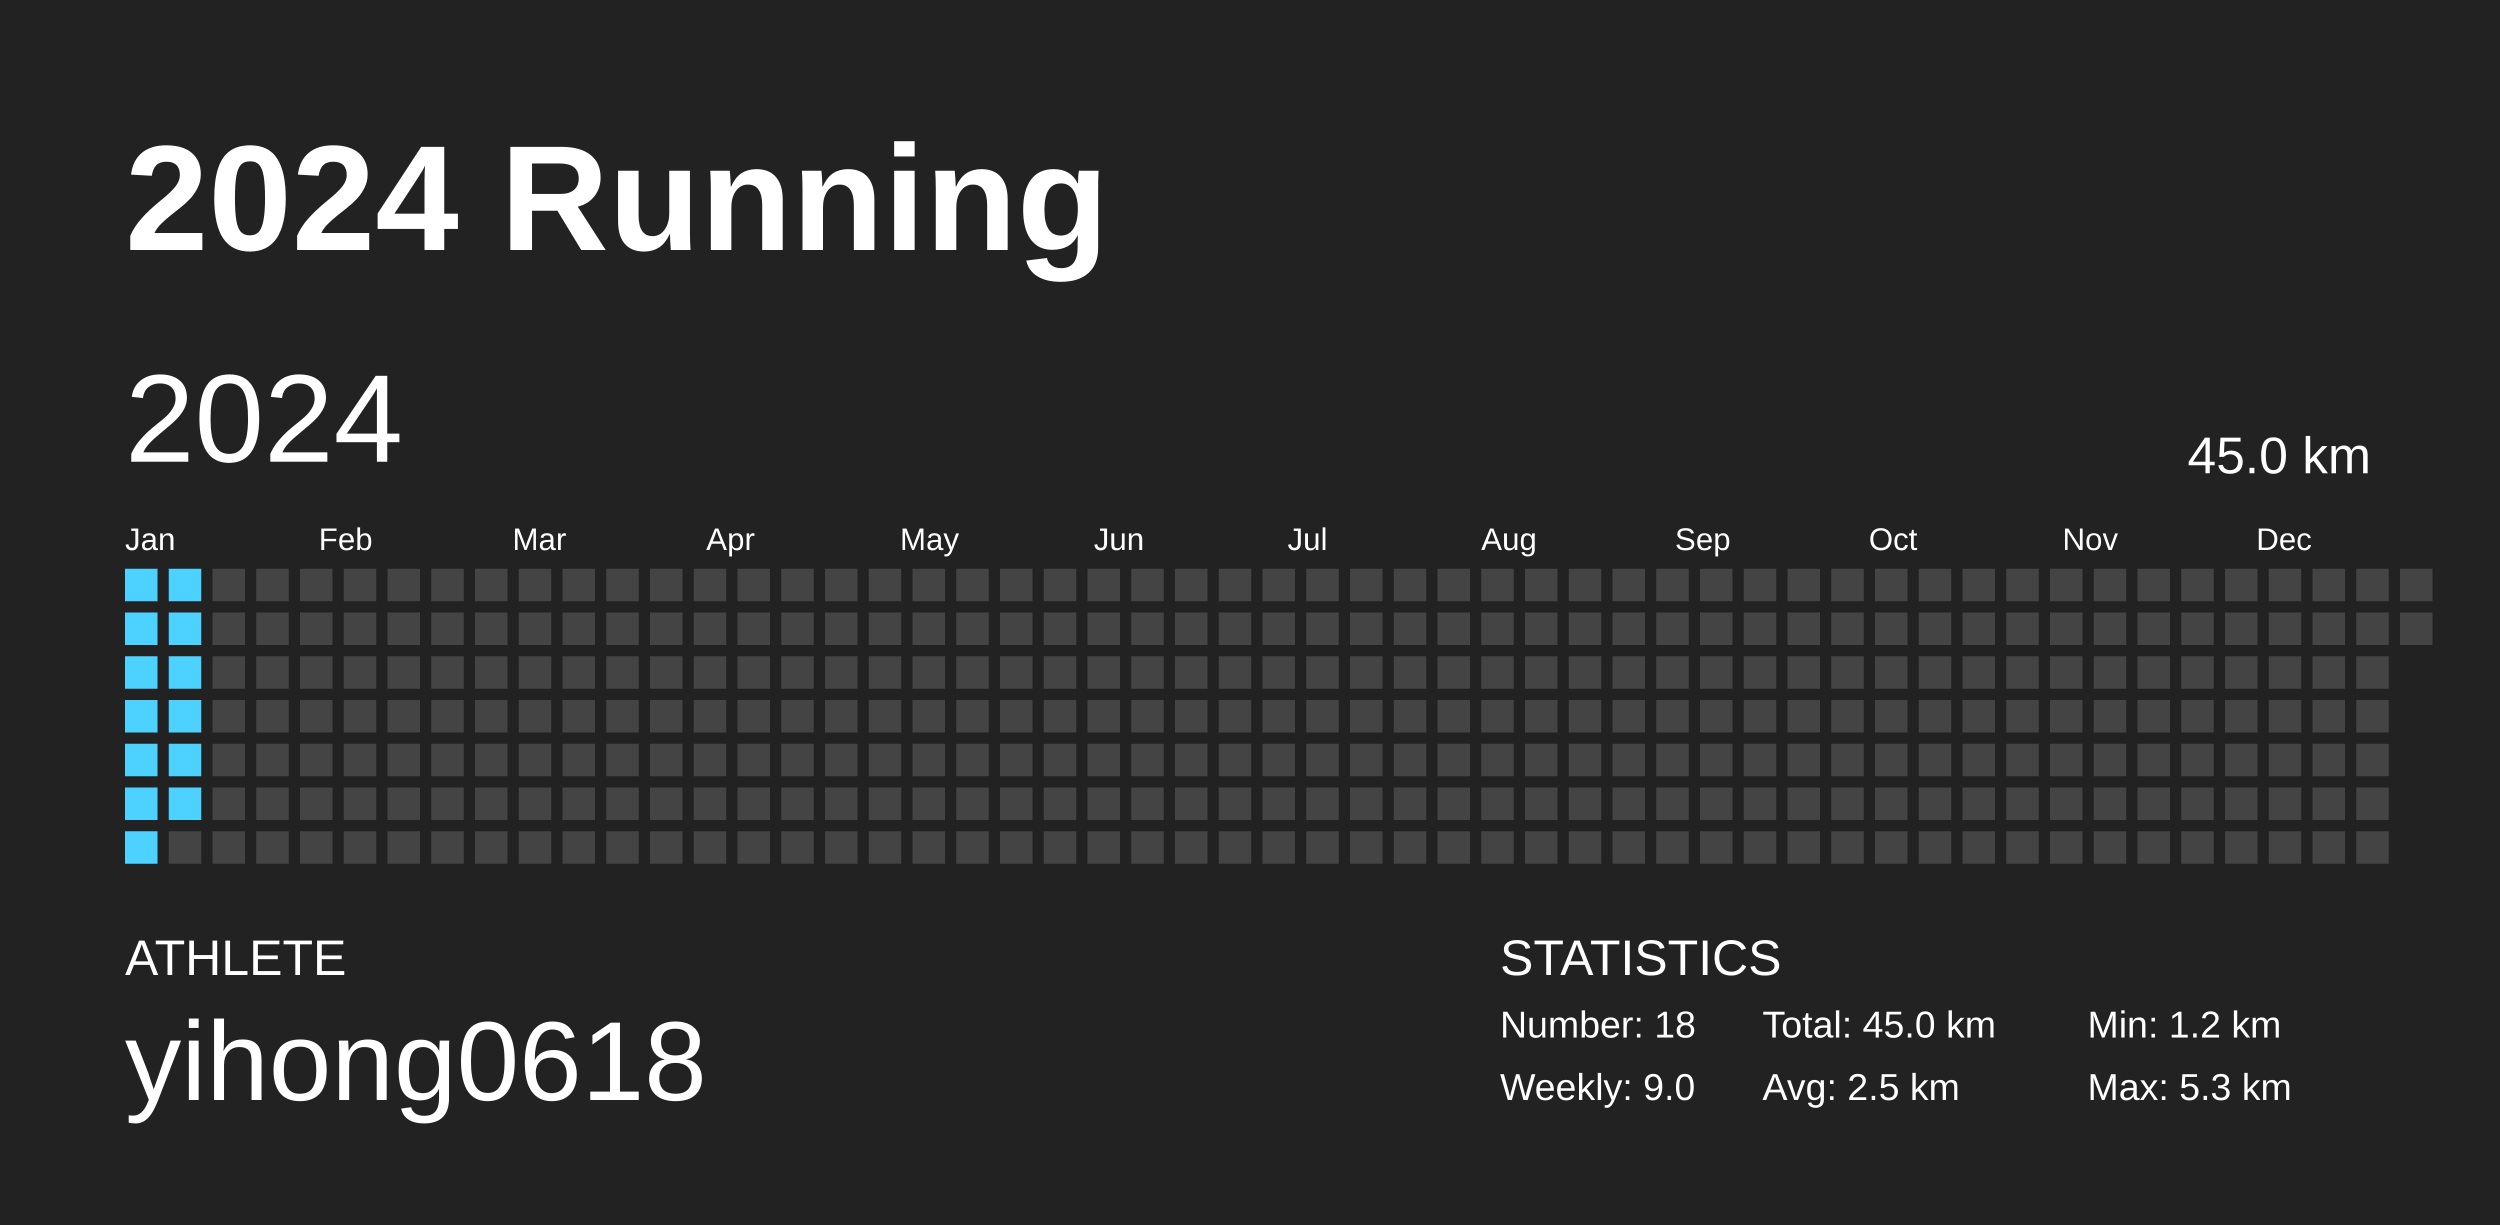
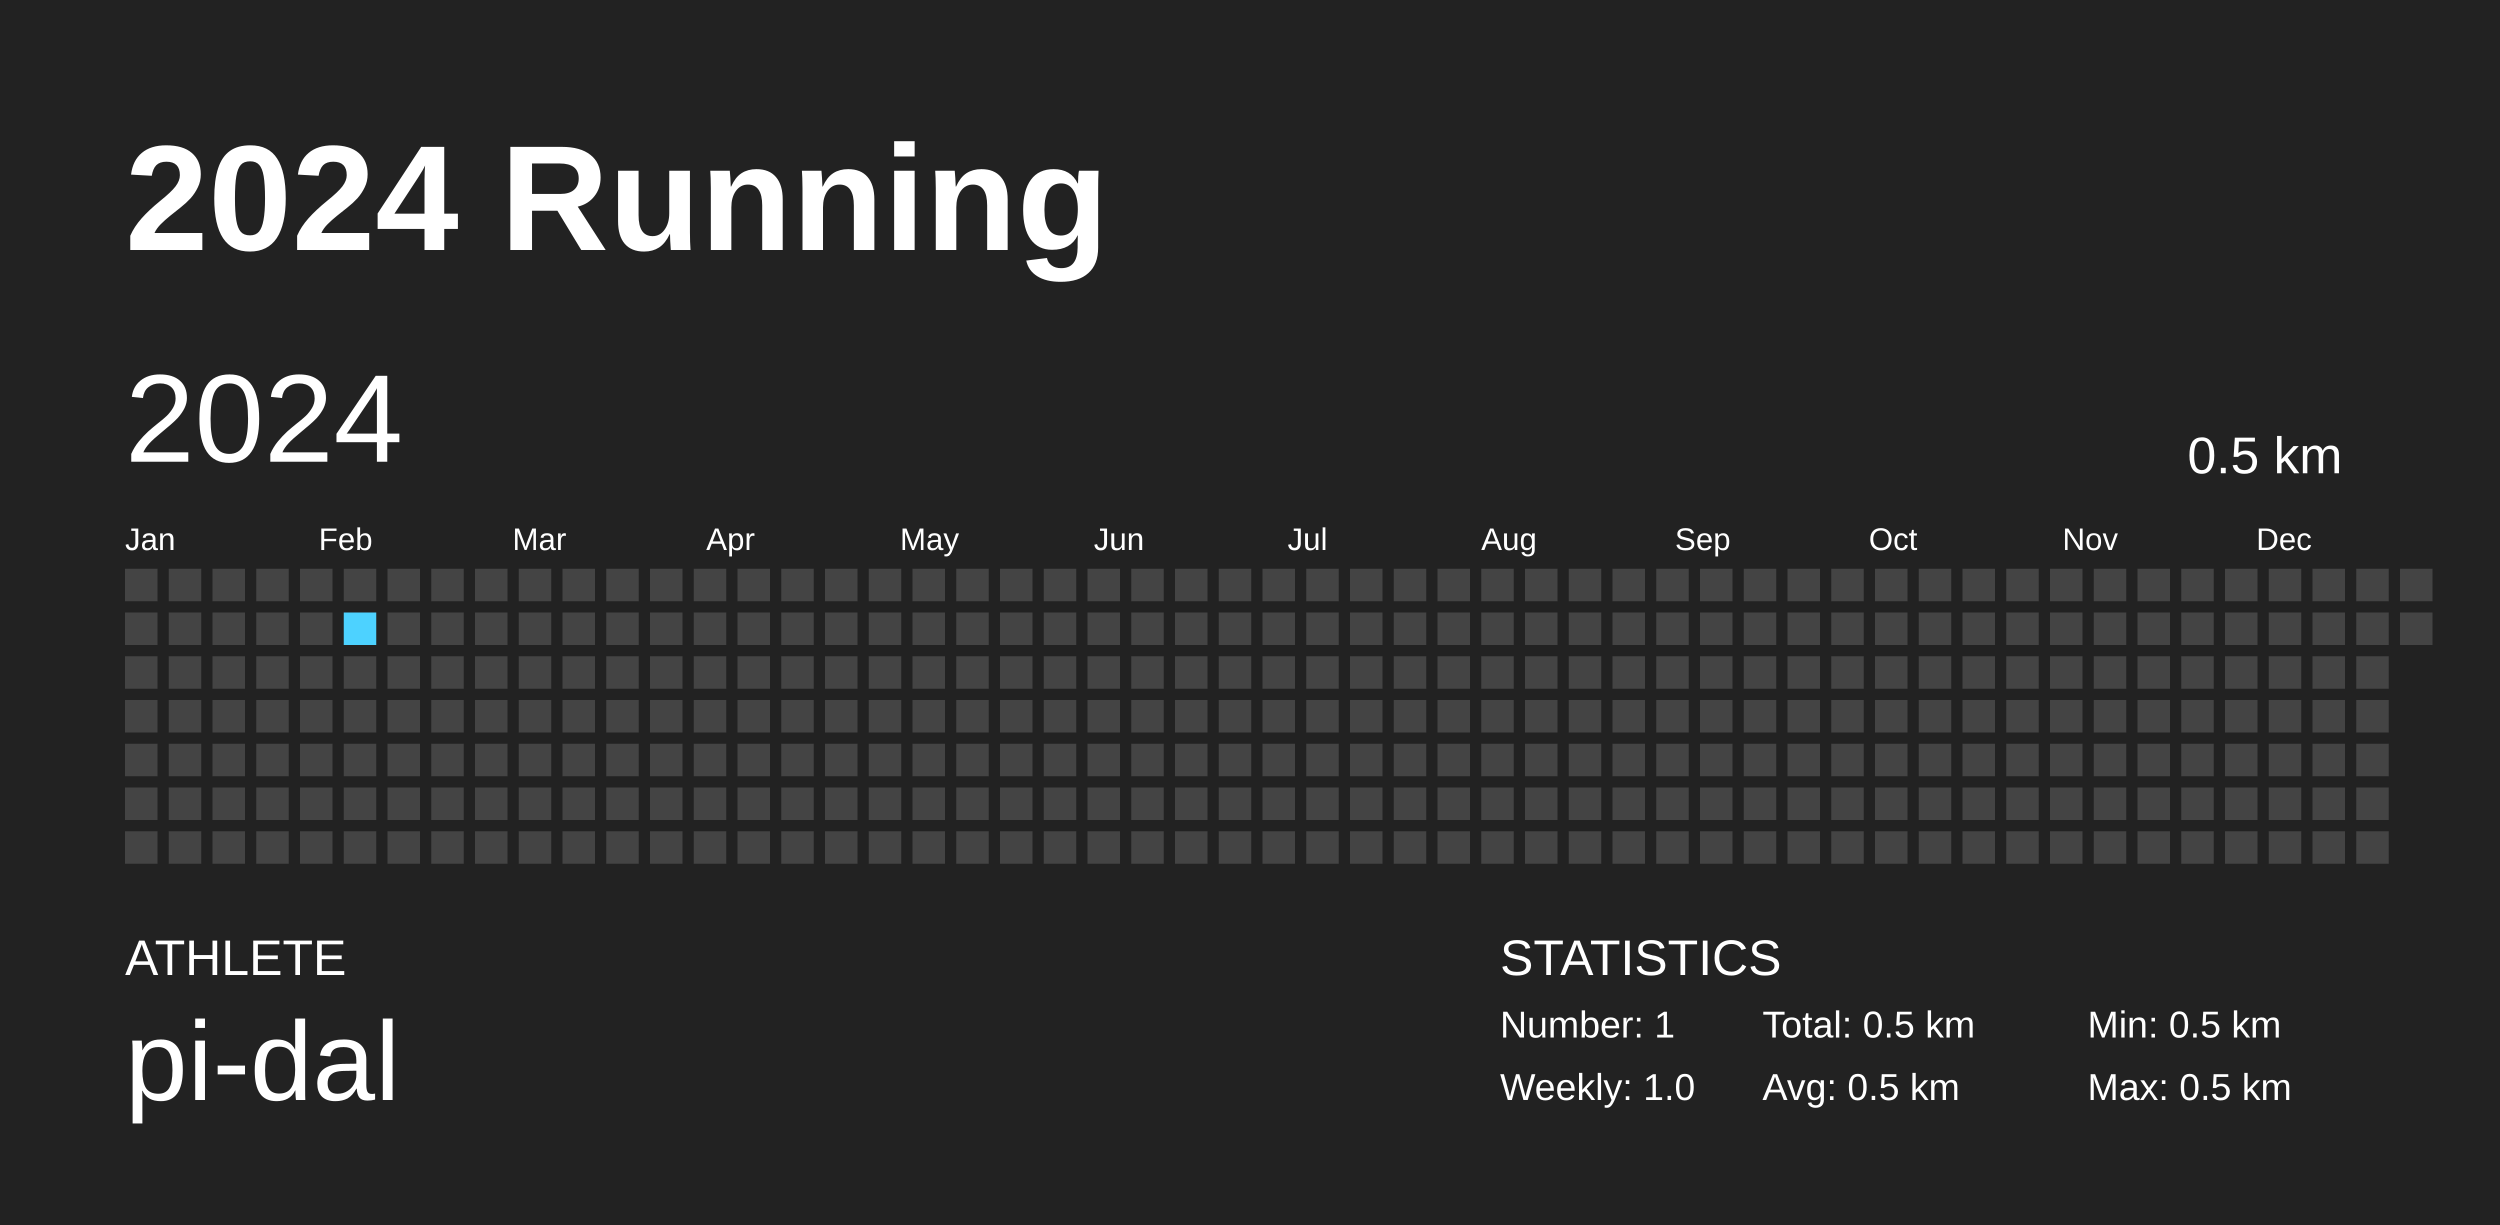
<svg xmlns="http://www.w3.org/2000/svg" baseProfile="full" height="98mm" version="1.1" viewBox="0,0,200,98" width="200mm">
  <defs />
  <rect fill="#222222" height="98" width="200" x="0" y="0" />
  <text fill="#FFFFFF" style="font-size:12px; font-family:Arial; font-weight:bold;" x="10" y="20">2024 Running</text>
  <text fill="#FFFFFF" style="font-size:4px; font-family:Arial" x="10" y="78">ATHLETE</text>
-   <text fill="#FFFFFF" style="font-size:9px; font-family:Arial" x="10" y="88">yihong0618</text>
+   <text fill="#FFFFFF" style="font-size:9px; font-family:Arial" x="10" y="88">pi-dal</text>
  <text fill="#FFFFFF" style="font-size:4px; font-family:Arial" x="120" y="78">STATISTICS</text>
-   <text fill="#FFFFFF" style="font-size:3px; font-family:Arial" x="120" y="83">Number: 18</text>
-   <text fill="#FFFFFF" style="font-size:3px; font-family:Arial" x="120" y="88">Weekly: 9.0</text>
-   <text fill="#FFFFFF" style="font-size:3px; font-family:Arial" x="141" y="83">Total: 45.0 km</text>
-   <text fill="#FFFFFF" style="font-size:3px; font-family:Arial" x="141" y="88">Avg: 2.5 km</text>
-   <text fill="#FFFFFF" style="font-size:3px; font-family:Arial" x="167" y="83">Min: 1.2 km</text>
-   <text fill="#FFFFFF" style="font-size:3px; font-family:Arial" x="167" y="88">Max: 5.3 km</text>
+   <text fill="#FFFFFF" style="font-size:3px; font-family:Arial" x="120" y="83">Number: 1</text>
+   <text fill="#FFFFFF" style="font-size:3px; font-family:Arial" x="120" y="88">Weekly: 1.0</text>
+   <text fill="#FFFFFF" style="font-size:3px; font-family:Arial" x="141" y="83">Total: 0.5 km</text>
+   <text fill="#FFFFFF" style="font-size:3px; font-family:Arial" x="141" y="88">Avg: 0.5 km</text>
+   <text fill="#FFFFFF" style="font-size:3px; font-family:Arial" x="167" y="83">Min: 0.5 km</text>
+   <text fill="#FFFFFF" style="font-size:3px; font-family:Arial" x="167" y="88">Max: 0.5 km</text>
  <text dominant-baseline="hanging" fill="#FFFFFF" style="font-size:10.0px; font-family:Arial;" x="10" y="30">2024</text>
-   <text dominant-baseline="hanging" fill="#FFFFFF" style="font-size:4.125px; font-family:Arial;" x="175" y="35">45.0 km</text>
+   <text dominant-baseline="hanging" fill="#FFFFFF" style="font-size:4.125px; font-family:Arial;" x="175" y="35">0.5 km</text>
  <text fill="#FFFFFF" style="font-size:2.5px; font-family:Arial" x="10.0" y="44">Jan</text>
  <text fill="#FFFFFF" style="font-size:2.5px; font-family:Arial" x="25.5" y="44">Feb</text>
  <text fill="#FFFFFF" style="font-size:2.5px; font-family:Arial" x="41.0" y="44">Mar</text>
  <text fill="#FFFFFF" style="font-size:2.5px; font-family:Arial" x="56.5" y="44">Apr</text>
  <text fill="#FFFFFF" style="font-size:2.5px; font-family:Arial" x="72.0" y="44">May</text>
  <text fill="#FFFFFF" style="font-size:2.5px; font-family:Arial" x="87.5" y="44">Jun</text>
  <text fill="#FFFFFF" style="font-size:2.5px; font-family:Arial" x="103.0" y="44">Jul</text>
  <text fill="#FFFFFF" style="font-size:2.5px; font-family:Arial" x="118.5" y="44">Aug</text>
  <text fill="#FFFFFF" style="font-size:2.5px; font-family:Arial" x="134.0" y="44">Sep</text>
  <text fill="#FFFFFF" style="font-size:2.5px; font-family:Arial" x="149.5" y="44">Oct</text>
  <text fill="#FFFFFF" style="font-size:2.5px; font-family:Arial" x="165.0" y="44">Nov</text>
  <text fill="#FFFFFF" style="font-size:2.5px; font-family:Arial" x="180.5" y="44">Dec</text>
-   <rect fill="#4dd2ff" height="2.6" width="2.6" x="10.0" y="45.5" />
-   <rect fill="#4dd2ff" height="2.6" width="2.6" x="10.0" y="49.0" />
-   <rect fill="#4dd2ff" height="2.6" width="2.6" x="10.0" y="52.5" />
-   <rect fill="#4dd2ff" height="2.6" width="2.6" x="10.0" y="56.0" />
-   <rect fill="#4dd2ff" height="2.6" width="2.6" x="10.0" y="59.5" />
-   <rect fill="#4dd2ff" height="2.6" width="2.6" x="10.0" y="63.0" />
-   <rect fill="#4dd2ff" height="2.6" width="2.6" x="10.0" y="66.5" />
-   <rect fill="#4dd2ff" height="2.6" width="2.6" x="13.5" y="45.5" />
-   <rect fill="#4dd2ff" height="2.6" width="2.6" x="13.5" y="49.0" />
-   <rect fill="#4dd2ff" height="2.6" width="2.6" x="13.5" y="52.5" />
-   <rect fill="#4dd2ff" height="2.6" width="2.6" x="13.5" y="56.0" />
-   <rect fill="#4dd2ff" height="2.6" width="2.6" x="13.5" y="59.5" />
-   <rect fill="#4dd2ff" height="2.6" width="2.6" x="13.5" y="63.0" />
+   <rect fill="#444444" height="2.6" width="2.6" x="10.0" y="45.5" />
+   <rect fill="#444444" height="2.6" width="2.6" x="10.0" y="49.0" />
+   <rect fill="#444444" height="2.6" width="2.6" x="10.0" y="52.5" />
+   <rect fill="#444444" height="2.6" width="2.6" x="10.0" y="56.0" />
+   <rect fill="#444444" height="2.6" width="2.6" x="10.0" y="59.5" />
+   <rect fill="#444444" height="2.6" width="2.6" x="10.0" y="63.0" />
+   <rect fill="#444444" height="2.6" width="2.6" x="10.0" y="66.5" />
+   <rect fill="#444444" height="2.6" width="2.6" x="13.5" y="45.5" />
+   <rect fill="#444444" height="2.6" width="2.6" x="13.5" y="49.0" />
+   <rect fill="#444444" height="2.6" width="2.6" x="13.5" y="52.5" />
+   <rect fill="#444444" height="2.6" width="2.6" x="13.5" y="56.0" />
+   <rect fill="#444444" height="2.6" width="2.6" x="13.5" y="59.5" />
+   <rect fill="#444444" height="2.6" width="2.6" x="13.5" y="63.0" />
  <rect fill="#444444" height="2.6" width="2.6" x="13.5" y="66.5" />
  <rect fill="#444444" height="2.6" width="2.6" x="17.0" y="45.5" />
  <rect fill="#444444" height="2.6" width="2.6" x="17.0" y="49.0" />
  <rect fill="#444444" height="2.6" width="2.6" x="17.0" y="52.5" />
  <rect fill="#444444" height="2.6" width="2.6" x="17.0" y="56.0" />
  <rect fill="#444444" height="2.6" width="2.6" x="17.0" y="59.5" />
  <rect fill="#444444" height="2.6" width="2.6" x="17.0" y="63.0" />
  <rect fill="#444444" height="2.6" width="2.6" x="17.0" y="66.5" />
  <rect fill="#444444" height="2.6" width="2.6" x="20.5" y="45.5" />
  <rect fill="#444444" height="2.6" width="2.6" x="20.5" y="49.0" />
  <rect fill="#444444" height="2.6" width="2.6" x="20.5" y="52.5" />
  <rect fill="#444444" height="2.6" width="2.6" x="20.5" y="56.0" />
  <rect fill="#444444" height="2.6" width="2.6" x="20.5" y="59.5" />
  <rect fill="#444444" height="2.6" width="2.6" x="20.5" y="63.0" />
  <rect fill="#444444" height="2.6" width="2.6" x="20.5" y="66.5" />
  <rect fill="#444444" height="2.6" width="2.6" x="24.0" y="45.5" />
  <rect fill="#444444" height="2.6" width="2.6" x="24.0" y="49.0" />
  <rect fill="#444444" height="2.6" width="2.6" x="24.0" y="52.5" />
  <rect fill="#444444" height="2.6" width="2.6" x="24.0" y="56.0" />
  <rect fill="#444444" height="2.6" width="2.6" x="24.0" y="59.5" />
  <rect fill="#444444" height="2.6" width="2.6" x="24.0" y="63.0" />
  <rect fill="#444444" height="2.6" width="2.6" x="24.0" y="66.5" />
  <rect fill="#444444" height="2.6" width="2.6" x="27.5" y="45.5" />
-   <rect fill="#444444" height="2.6" width="2.6" x="27.5" y="49.0" />
+   <rect fill="#4DD2FF" height="2.6" width="2.6" x="27.5" y="49.0" />
  <rect fill="#444444" height="2.6" width="2.6" x="27.5" y="52.5" />
  <rect fill="#444444" height="2.6" width="2.6" x="27.5" y="56.0" />
  <rect fill="#444444" height="2.6" width="2.6" x="27.5" y="59.5" />
  <rect fill="#444444" height="2.6" width="2.6" x="27.5" y="63.0" />
  <rect fill="#444444" height="2.6" width="2.6" x="27.5" y="66.5" />
  <rect fill="#444444" height="2.6" width="2.6" x="31.0" y="45.5" />
  <rect fill="#444444" height="2.6" width="2.6" x="31.0" y="49.0" />
  <rect fill="#444444" height="2.6" width="2.6" x="31.0" y="52.5" />
  <rect fill="#444444" height="2.6" width="2.6" x="31.0" y="56.0" />
  <rect fill="#444444" height="2.6" width="2.6" x="31.0" y="59.5" />
  <rect fill="#444444" height="2.6" width="2.6" x="31.0" y="63.0" />
  <rect fill="#444444" height="2.6" width="2.6" x="31.0" y="66.5" />
  <rect fill="#444444" height="2.6" width="2.6" x="34.5" y="45.5" />
  <rect fill="#444444" height="2.6" width="2.6" x="34.5" y="49.0" />
  <rect fill="#444444" height="2.6" width="2.6" x="34.5" y="52.5" />
  <rect fill="#444444" height="2.6" width="2.6" x="34.5" y="56.0" />
  <rect fill="#444444" height="2.6" width="2.6" x="34.5" y="59.5" />
  <rect fill="#444444" height="2.6" width="2.6" x="34.5" y="63.0" />
  <rect fill="#444444" height="2.6" width="2.6" x="34.5" y="66.5" />
  <rect fill="#444444" height="2.6" width="2.6" x="38.0" y="45.5" />
  <rect fill="#444444" height="2.6" width="2.6" x="38.0" y="49.0" />
  <rect fill="#444444" height="2.6" width="2.6" x="38.0" y="52.5" />
  <rect fill="#444444" height="2.6" width="2.6" x="38.0" y="56.0" />
  <rect fill="#444444" height="2.6" width="2.6" x="38.0" y="59.5" />
  <rect fill="#444444" height="2.6" width="2.6" x="38.0" y="63.0" />
  <rect fill="#444444" height="2.6" width="2.6" x="38.0" y="66.5" />
  <rect fill="#444444" height="2.6" width="2.6" x="41.5" y="45.5" />
  <rect fill="#444444" height="2.6" width="2.6" x="41.5" y="49.0" />
  <rect fill="#444444" height="2.6" width="2.6" x="41.5" y="52.5" />
  <rect fill="#444444" height="2.6" width="2.6" x="41.5" y="56.0" />
  <rect fill="#444444" height="2.6" width="2.6" x="41.5" y="59.5" />
  <rect fill="#444444" height="2.6" width="2.6" x="41.5" y="63.0" />
  <rect fill="#444444" height="2.6" width="2.6" x="41.5" y="66.5" />
  <rect fill="#444444" height="2.6" width="2.6" x="45.0" y="45.5" />
  <rect fill="#444444" height="2.6" width="2.6" x="45.0" y="49.0" />
  <rect fill="#444444" height="2.6" width="2.6" x="45.0" y="52.5" />
  <rect fill="#444444" height="2.6" width="2.6" x="45.0" y="56.0" />
  <rect fill="#444444" height="2.6" width="2.6" x="45.0" y="59.5" />
  <rect fill="#444444" height="2.6" width="2.6" x="45.0" y="63.0" />
  <rect fill="#444444" height="2.6" width="2.6" x="45.0" y="66.5" />
  <rect fill="#444444" height="2.6" width="2.6" x="48.5" y="45.5" />
  <rect fill="#444444" height="2.6" width="2.6" x="48.5" y="49.0" />
  <rect fill="#444444" height="2.6" width="2.6" x="48.5" y="52.5" />
  <rect fill="#444444" height="2.6" width="2.6" x="48.5" y="56.0" />
  <rect fill="#444444" height="2.6" width="2.6" x="48.5" y="59.5" />
  <rect fill="#444444" height="2.6" width="2.6" x="48.5" y="63.0" />
  <rect fill="#444444" height="2.6" width="2.6" x="48.5" y="66.5" />
  <rect fill="#444444" height="2.6" width="2.6" x="52.0" y="45.5" />
  <rect fill="#444444" height="2.6" width="2.6" x="52.0" y="49.0" />
  <rect fill="#444444" height="2.6" width="2.6" x="52.0" y="52.5" />
  <rect fill="#444444" height="2.6" width="2.6" x="52.0" y="56.0" />
  <rect fill="#444444" height="2.6" width="2.6" x="52.0" y="59.5" />
  <rect fill="#444444" height="2.6" width="2.6" x="52.0" y="63.0" />
  <rect fill="#444444" height="2.6" width="2.6" x="52.0" y="66.5" />
  <rect fill="#444444" height="2.6" width="2.6" x="55.5" y="45.5" />
  <rect fill="#444444" height="2.6" width="2.6" x="55.5" y="49.0" />
  <rect fill="#444444" height="2.6" width="2.6" x="55.5" y="52.5" />
  <rect fill="#444444" height="2.6" width="2.6" x="55.5" y="56.0" />
  <rect fill="#444444" height="2.6" width="2.6" x="55.5" y="59.5" />
  <rect fill="#444444" height="2.6" width="2.6" x="55.5" y="63.0" />
  <rect fill="#444444" height="2.6" width="2.6" x="55.5" y="66.5" />
  <rect fill="#444444" height="2.6" width="2.6" x="59.0" y="45.5" />
  <rect fill="#444444" height="2.6" width="2.6" x="59.0" y="49.0" />
  <rect fill="#444444" height="2.6" width="2.6" x="59.0" y="52.5" />
  <rect fill="#444444" height="2.6" width="2.6" x="59.0" y="56.0" />
  <rect fill="#444444" height="2.6" width="2.6" x="59.0" y="59.5" />
  <rect fill="#444444" height="2.6" width="2.6" x="59.0" y="63.0" />
  <rect fill="#444444" height="2.6" width="2.6" x="59.0" y="66.5" />
  <rect fill="#444444" height="2.6" width="2.6" x="62.5" y="45.5" />
  <rect fill="#444444" height="2.6" width="2.6" x="62.5" y="49.0" />
  <rect fill="#444444" height="2.6" width="2.6" x="62.5" y="52.5" />
  <rect fill="#444444" height="2.6" width="2.6" x="62.5" y="56.0" />
  <rect fill="#444444" height="2.6" width="2.6" x="62.5" y="59.5" />
  <rect fill="#444444" height="2.6" width="2.6" x="62.5" y="63.0" />
  <rect fill="#444444" height="2.6" width="2.6" x="62.5" y="66.5" />
  <rect fill="#444444" height="2.6" width="2.6" x="66.0" y="45.5" />
  <rect fill="#444444" height="2.6" width="2.6" x="66.0" y="49.0" />
  <rect fill="#444444" height="2.6" width="2.6" x="66.0" y="52.5" />
  <rect fill="#444444" height="2.6" width="2.6" x="66.0" y="56.0" />
  <rect fill="#444444" height="2.6" width="2.6" x="66.0" y="59.5" />
  <rect fill="#444444" height="2.6" width="2.6" x="66.0" y="63.0" />
  <rect fill="#444444" height="2.6" width="2.6" x="66.0" y="66.5" />
  <rect fill="#444444" height="2.6" width="2.6" x="69.5" y="45.5" />
  <rect fill="#444444" height="2.6" width="2.6" x="69.5" y="49.0" />
  <rect fill="#444444" height="2.6" width="2.6" x="69.5" y="52.5" />
  <rect fill="#444444" height="2.6" width="2.6" x="69.5" y="56.0" />
  <rect fill="#444444" height="2.6" width="2.6" x="69.5" y="59.5" />
  <rect fill="#444444" height="2.6" width="2.6" x="69.5" y="63.0" />
  <rect fill="#444444" height="2.6" width="2.6" x="69.5" y="66.5" />
  <rect fill="#444444" height="2.6" width="2.6" x="73.0" y="45.5" />
  <rect fill="#444444" height="2.6" width="2.6" x="73.0" y="49.0" />
  <rect fill="#444444" height="2.6" width="2.6" x="73.0" y="52.5" />
  <rect fill="#444444" height="2.6" width="2.6" x="73.0" y="56.0" />
  <rect fill="#444444" height="2.6" width="2.6" x="73.0" y="59.5" />
  <rect fill="#444444" height="2.6" width="2.6" x="73.0" y="63.0" />
  <rect fill="#444444" height="2.6" width="2.6" x="73.0" y="66.5" />
  <rect fill="#444444" height="2.6" width="2.6" x="76.5" y="45.5" />
  <rect fill="#444444" height="2.6" width="2.6" x="76.5" y="49.0" />
  <rect fill="#444444" height="2.6" width="2.6" x="76.5" y="52.5" />
  <rect fill="#444444" height="2.6" width="2.6" x="76.5" y="56.0" />
  <rect fill="#444444" height="2.6" width="2.6" x="76.5" y="59.5" />
  <rect fill="#444444" height="2.6" width="2.6" x="76.5" y="63.0" />
  <rect fill="#444444" height="2.6" width="2.6" x="76.5" y="66.5" />
  <rect fill="#444444" height="2.6" width="2.6" x="80.0" y="45.5" />
  <rect fill="#444444" height="2.6" width="2.6" x="80.0" y="49.0" />
  <rect fill="#444444" height="2.6" width="2.6" x="80.0" y="52.5" />
  <rect fill="#444444" height="2.6" width="2.6" x="80.0" y="56.0" />
  <rect fill="#444444" height="2.6" width="2.6" x="80.0" y="59.5" />
  <rect fill="#444444" height="2.6" width="2.6" x="80.0" y="63.0" />
  <rect fill="#444444" height="2.6" width="2.6" x="80.0" y="66.5" />
  <rect fill="#444444" height="2.6" width="2.6" x="83.5" y="45.5" />
  <rect fill="#444444" height="2.6" width="2.6" x="83.5" y="49.0" />
  <rect fill="#444444" height="2.6" width="2.6" x="83.5" y="52.5" />
  <rect fill="#444444" height="2.6" width="2.6" x="83.5" y="56.0" />
  <rect fill="#444444" height="2.6" width="2.6" x="83.5" y="59.5" />
  <rect fill="#444444" height="2.6" width="2.6" x="83.5" y="63.0" />
  <rect fill="#444444" height="2.6" width="2.6" x="83.5" y="66.5" />
  <rect fill="#444444" height="2.6" width="2.6" x="87.0" y="45.5" />
  <rect fill="#444444" height="2.6" width="2.6" x="87.0" y="49.0" />
  <rect fill="#444444" height="2.6" width="2.6" x="87.0" y="52.5" />
  <rect fill="#444444" height="2.6" width="2.6" x="87.0" y="56.0" />
  <rect fill="#444444" height="2.6" width="2.6" x="87.0" y="59.5" />
  <rect fill="#444444" height="2.6" width="2.6" x="87.0" y="63.0" />
  <rect fill="#444444" height="2.6" width="2.6" x="87.0" y="66.5" />
  <rect fill="#444444" height="2.6" width="2.6" x="90.5" y="45.5" />
  <rect fill="#444444" height="2.6" width="2.6" x="90.5" y="49.0" />
  <rect fill="#444444" height="2.6" width="2.6" x="90.5" y="52.5" />
  <rect fill="#444444" height="2.6" width="2.6" x="90.5" y="56.0" />
  <rect fill="#444444" height="2.6" width="2.6" x="90.5" y="59.5" />
  <rect fill="#444444" height="2.6" width="2.6" x="90.5" y="63.0" />
  <rect fill="#444444" height="2.6" width="2.6" x="90.5" y="66.5" />
  <rect fill="#444444" height="2.6" width="2.6" x="94.0" y="45.5" />
  <rect fill="#444444" height="2.6" width="2.6" x="94.0" y="49.0" />
  <rect fill="#444444" height="2.6" width="2.6" x="94.0" y="52.5" />
  <rect fill="#444444" height="2.6" width="2.6" x="94.0" y="56.0" />
  <rect fill="#444444" height="2.6" width="2.6" x="94.0" y="59.5" />
  <rect fill="#444444" height="2.6" width="2.6" x="94.0" y="63.0" />
  <rect fill="#444444" height="2.6" width="2.6" x="94.0" y="66.5" />
  <rect fill="#444444" height="2.6" width="2.6" x="97.5" y="45.5" />
  <rect fill="#444444" height="2.6" width="2.6" x="97.5" y="49.0" />
  <rect fill="#444444" height="2.6" width="2.6" x="97.5" y="52.5" />
  <rect fill="#444444" height="2.6" width="2.6" x="97.5" y="56.0" />
  <rect fill="#444444" height="2.6" width="2.6" x="97.5" y="59.5" />
  <rect fill="#444444" height="2.6" width="2.6" x="97.5" y="63.0" />
  <rect fill="#444444" height="2.6" width="2.6" x="97.5" y="66.5" />
  <rect fill="#444444" height="2.6" width="2.6" x="101.0" y="45.5" />
  <rect fill="#444444" height="2.6" width="2.6" x="101.0" y="49.0" />
  <rect fill="#444444" height="2.6" width="2.6" x="101.0" y="52.5" />
  <rect fill="#444444" height="2.6" width="2.6" x="101.0" y="56.0" />
  <rect fill="#444444" height="2.6" width="2.6" x="101.0" y="59.5" />
  <rect fill="#444444" height="2.6" width="2.6" x="101.0" y="63.0" />
  <rect fill="#444444" height="2.6" width="2.6" x="101.0" y="66.5" />
  <rect fill="#444444" height="2.6" width="2.6" x="104.5" y="45.5" />
  <rect fill="#444444" height="2.6" width="2.6" x="104.5" y="49.0" />
  <rect fill="#444444" height="2.6" width="2.6" x="104.5" y="52.5" />
  <rect fill="#444444" height="2.6" width="2.6" x="104.5" y="56.0" />
  <rect fill="#444444" height="2.6" width="2.6" x="104.5" y="59.5" />
  <rect fill="#444444" height="2.6" width="2.6" x="104.5" y="63.0" />
  <rect fill="#444444" height="2.6" width="2.6" x="104.5" y="66.5" />
  <rect fill="#444444" height="2.6" width="2.6" x="108.0" y="45.5" />
  <rect fill="#444444" height="2.6" width="2.6" x="108.0" y="49.0" />
  <rect fill="#444444" height="2.6" width="2.6" x="108.0" y="52.5" />
  <rect fill="#444444" height="2.6" width="2.6" x="108.0" y="56.0" />
  <rect fill="#444444" height="2.6" width="2.6" x="108.0" y="59.5" />
  <rect fill="#444444" height="2.6" width="2.6" x="108.0" y="63.0" />
  <rect fill="#444444" height="2.6" width="2.6" x="108.0" y="66.5" />
  <rect fill="#444444" height="2.6" width="2.6" x="111.5" y="45.5" />
  <rect fill="#444444" height="2.6" width="2.6" x="111.5" y="49.0" />
  <rect fill="#444444" height="2.6" width="2.6" x="111.5" y="52.5" />
  <rect fill="#444444" height="2.6" width="2.6" x="111.5" y="56.0" />
  <rect fill="#444444" height="2.6" width="2.6" x="111.5" y="59.5" />
  <rect fill="#444444" height="2.6" width="2.6" x="111.5" y="63.0" />
  <rect fill="#444444" height="2.6" width="2.6" x="111.5" y="66.5" />
  <rect fill="#444444" height="2.6" width="2.6" x="115.0" y="45.5" />
  <rect fill="#444444" height="2.6" width="2.6" x="115.0" y="49.0" />
  <rect fill="#444444" height="2.6" width="2.6" x="115.0" y="52.5" />
  <rect fill="#444444" height="2.6" width="2.6" x="115.0" y="56.0" />
  <rect fill="#444444" height="2.6" width="2.6" x="115.0" y="59.5" />
  <rect fill="#444444" height="2.6" width="2.6" x="115.0" y="63.0" />
  <rect fill="#444444" height="2.6" width="2.6" x="115.0" y="66.5" />
  <rect fill="#444444" height="2.6" width="2.6" x="118.5" y="45.5" />
  <rect fill="#444444" height="2.6" width="2.6" x="118.5" y="49.0" />
  <rect fill="#444444" height="2.6" width="2.6" x="118.5" y="52.5" />
  <rect fill="#444444" height="2.6" width="2.6" x="118.5" y="56.0" />
  <rect fill="#444444" height="2.6" width="2.6" x="118.5" y="59.5" />
  <rect fill="#444444" height="2.6" width="2.6" x="118.5" y="63.0" />
  <rect fill="#444444" height="2.6" width="2.6" x="118.5" y="66.5" />
  <rect fill="#444444" height="2.6" width="2.6" x="122.0" y="45.5" />
  <rect fill="#444444" height="2.6" width="2.6" x="122.0" y="49.0" />
  <rect fill="#444444" height="2.6" width="2.6" x="122.0" y="52.5" />
  <rect fill="#444444" height="2.6" width="2.6" x="122.0" y="56.0" />
  <rect fill="#444444" height="2.6" width="2.6" x="122.0" y="59.5" />
  <rect fill="#444444" height="2.6" width="2.6" x="122.0" y="63.0" />
  <rect fill="#444444" height="2.6" width="2.6" x="122.0" y="66.5" />
  <rect fill="#444444" height="2.6" width="2.6" x="125.5" y="45.5" />
  <rect fill="#444444" height="2.6" width="2.6" x="125.5" y="49.0" />
  <rect fill="#444444" height="2.6" width="2.6" x="125.5" y="52.5" />
  <rect fill="#444444" height="2.6" width="2.6" x="125.5" y="56.0" />
  <rect fill="#444444" height="2.6" width="2.6" x="125.5" y="59.5" />
  <rect fill="#444444" height="2.6" width="2.6" x="125.5" y="63.0" />
  <rect fill="#444444" height="2.6" width="2.6" x="125.5" y="66.5" />
  <rect fill="#444444" height="2.6" width="2.6" x="129.0" y="45.5" />
  <rect fill="#444444" height="2.6" width="2.6" x="129.0" y="49.0" />
  <rect fill="#444444" height="2.6" width="2.6" x="129.0" y="52.5" />
  <rect fill="#444444" height="2.6" width="2.6" x="129.0" y="56.0" />
  <rect fill="#444444" height="2.6" width="2.6" x="129.0" y="59.5" />
  <rect fill="#444444" height="2.6" width="2.6" x="129.0" y="63.0" />
  <rect fill="#444444" height="2.6" width="2.6" x="129.0" y="66.5" />
  <rect fill="#444444" height="2.6" width="2.6" x="132.5" y="45.5" />
  <rect fill="#444444" height="2.6" width="2.6" x="132.5" y="49.0" />
  <rect fill="#444444" height="2.6" width="2.6" x="132.5" y="52.5" />
  <rect fill="#444444" height="2.6" width="2.6" x="132.5" y="56.0" />
  <rect fill="#444444" height="2.6" width="2.6" x="132.5" y="59.5" />
  <rect fill="#444444" height="2.6" width="2.6" x="132.5" y="63.0" />
  <rect fill="#444444" height="2.6" width="2.6" x="132.5" y="66.5" />
  <rect fill="#444444" height="2.6" width="2.6" x="136.0" y="45.5" />
  <rect fill="#444444" height="2.6" width="2.6" x="136.0" y="49.0" />
  <rect fill="#444444" height="2.6" width="2.6" x="136.0" y="52.5" />
  <rect fill="#444444" height="2.6" width="2.6" x="136.0" y="56.0" />
  <rect fill="#444444" height="2.6" width="2.6" x="136.0" y="59.5" />
  <rect fill="#444444" height="2.6" width="2.6" x="136.0" y="63.0" />
  <rect fill="#444444" height="2.6" width="2.6" x="136.0" y="66.5" />
  <rect fill="#444444" height="2.6" width="2.6" x="139.5" y="45.5" />
  <rect fill="#444444" height="2.6" width="2.6" x="139.5" y="49.0" />
  <rect fill="#444444" height="2.6" width="2.6" x="139.5" y="52.5" />
  <rect fill="#444444" height="2.6" width="2.6" x="139.5" y="56.0" />
  <rect fill="#444444" height="2.6" width="2.6" x="139.5" y="59.5" />
  <rect fill="#444444" height="2.6" width="2.6" x="139.5" y="63.0" />
  <rect fill="#444444" height="2.6" width="2.6" x="139.5" y="66.5" />
  <rect fill="#444444" height="2.6" width="2.6" x="143.0" y="45.5" />
  <rect fill="#444444" height="2.6" width="2.6" x="143.0" y="49.0" />
  <rect fill="#444444" height="2.6" width="2.6" x="143.0" y="52.5" />
  <rect fill="#444444" height="2.6" width="2.6" x="143.0" y="56.0" />
  <rect fill="#444444" height="2.6" width="2.6" x="143.0" y="59.5" />
  <rect fill="#444444" height="2.6" width="2.6" x="143.0" y="63.0" />
  <rect fill="#444444" height="2.6" width="2.6" x="143.0" y="66.5" />
  <rect fill="#444444" height="2.6" width="2.6" x="146.5" y="45.5" />
  <rect fill="#444444" height="2.6" width="2.6" x="146.5" y="49.0" />
  <rect fill="#444444" height="2.6" width="2.6" x="146.5" y="52.5" />
  <rect fill="#444444" height="2.6" width="2.6" x="146.5" y="56.0" />
  <rect fill="#444444" height="2.6" width="2.6" x="146.5" y="59.5" />
  <rect fill="#444444" height="2.6" width="2.6" x="146.5" y="63.0" />
  <rect fill="#444444" height="2.6" width="2.6" x="146.5" y="66.5" />
  <rect fill="#444444" height="2.6" width="2.6" x="150.0" y="45.5" />
  <rect fill="#444444" height="2.6" width="2.6" x="150.0" y="49.0" />
  <rect fill="#444444" height="2.6" width="2.6" x="150.0" y="52.5" />
  <rect fill="#444444" height="2.6" width="2.6" x="150.0" y="56.0" />
  <rect fill="#444444" height="2.6" width="2.6" x="150.0" y="59.5" />
  <rect fill="#444444" height="2.6" width="2.6" x="150.0" y="63.0" />
  <rect fill="#444444" height="2.6" width="2.6" x="150.0" y="66.5" />
  <rect fill="#444444" height="2.6" width="2.6" x="153.5" y="45.5" />
  <rect fill="#444444" height="2.6" width="2.6" x="153.5" y="49.0" />
  <rect fill="#444444" height="2.6" width="2.6" x="153.5" y="52.5" />
  <rect fill="#444444" height="2.6" width="2.6" x="153.5" y="56.0" />
  <rect fill="#444444" height="2.6" width="2.6" x="153.5" y="59.5" />
  <rect fill="#444444" height="2.6" width="2.6" x="153.5" y="63.0" />
  <rect fill="#444444" height="2.6" width="2.6" x="153.5" y="66.5" />
  <rect fill="#444444" height="2.6" width="2.6" x="157.0" y="45.5" />
  <rect fill="#444444" height="2.6" width="2.6" x="157.0" y="49.0" />
  <rect fill="#444444" height="2.6" width="2.6" x="157.0" y="52.5" />
  <rect fill="#444444" height="2.6" width="2.6" x="157.0" y="56.0" />
  <rect fill="#444444" height="2.6" width="2.6" x="157.0" y="59.5" />
  <rect fill="#444444" height="2.6" width="2.6" x="157.0" y="63.0" />
  <rect fill="#444444" height="2.6" width="2.6" x="157.0" y="66.5" />
  <rect fill="#444444" height="2.6" width="2.6" x="160.5" y="45.5" />
  <rect fill="#444444" height="2.6" width="2.6" x="160.5" y="49.0" />
  <rect fill="#444444" height="2.6" width="2.6" x="160.5" y="52.5" />
  <rect fill="#444444" height="2.6" width="2.6" x="160.5" y="56.0" />
  <rect fill="#444444" height="2.6" width="2.6" x="160.5" y="59.5" />
  <rect fill="#444444" height="2.6" width="2.6" x="160.5" y="63.0" />
  <rect fill="#444444" height="2.6" width="2.6" x="160.5" y="66.5" />
  <rect fill="#444444" height="2.6" width="2.6" x="164.0" y="45.5" />
  <rect fill="#444444" height="2.6" width="2.6" x="164.0" y="49.0" />
  <rect fill="#444444" height="2.6" width="2.6" x="164.0" y="52.5" />
  <rect fill="#444444" height="2.6" width="2.6" x="164.0" y="56.0" />
  <rect fill="#444444" height="2.6" width="2.6" x="164.0" y="59.5" />
  <rect fill="#444444" height="2.6" width="2.6" x="164.0" y="63.0" />
  <rect fill="#444444" height="2.6" width="2.6" x="164.0" y="66.5" />
  <rect fill="#444444" height="2.6" width="2.6" x="167.5" y="45.5" />
  <rect fill="#444444" height="2.6" width="2.6" x="167.5" y="49.0" />
  <rect fill="#444444" height="2.6" width="2.6" x="167.5" y="52.5" />
  <rect fill="#444444" height="2.6" width="2.6" x="167.5" y="56.0" />
  <rect fill="#444444" height="2.6" width="2.6" x="167.5" y="59.5" />
  <rect fill="#444444" height="2.6" width="2.6" x="167.5" y="63.0" />
  <rect fill="#444444" height="2.6" width="2.6" x="167.5" y="66.5" />
  <rect fill="#444444" height="2.6" width="2.6" x="171.0" y="45.5" />
  <rect fill="#444444" height="2.6" width="2.6" x="171.0" y="49.0" />
  <rect fill="#444444" height="2.6" width="2.6" x="171.0" y="52.5" />
  <rect fill="#444444" height="2.6" width="2.6" x="171.0" y="56.0" />
  <rect fill="#444444" height="2.6" width="2.6" x="171.0" y="59.5" />
  <rect fill="#444444" height="2.6" width="2.6" x="171.0" y="63.0" />
  <rect fill="#444444" height="2.6" width="2.6" x="171.0" y="66.5" />
  <rect fill="#444444" height="2.6" width="2.6" x="174.5" y="45.5" />
  <rect fill="#444444" height="2.6" width="2.6" x="174.5" y="49.0" />
  <rect fill="#444444" height="2.6" width="2.6" x="174.5" y="52.5" />
  <rect fill="#444444" height="2.6" width="2.6" x="174.5" y="56.0" />
  <rect fill="#444444" height="2.6" width="2.6" x="174.5" y="59.5" />
  <rect fill="#444444" height="2.6" width="2.6" x="174.5" y="63.0" />
  <rect fill="#444444" height="2.6" width="2.6" x="174.5" y="66.5" />
  <rect fill="#444444" height="2.6" width="2.6" x="178.0" y="45.5" />
  <rect fill="#444444" height="2.6" width="2.6" x="178.0" y="49.0" />
  <rect fill="#444444" height="2.6" width="2.6" x="178.0" y="52.5" />
  <rect fill="#444444" height="2.6" width="2.6" x="178.0" y="56.0" />
  <rect fill="#444444" height="2.6" width="2.6" x="178.0" y="59.5" />
  <rect fill="#444444" height="2.6" width="2.6" x="178.0" y="63.0" />
  <rect fill="#444444" height="2.6" width="2.6" x="178.0" y="66.5" />
  <rect fill="#444444" height="2.6" width="2.6" x="181.5" y="45.5" />
  <rect fill="#444444" height="2.6" width="2.6" x="181.5" y="49.0" />
  <rect fill="#444444" height="2.6" width="2.6" x="181.5" y="52.5" />
  <rect fill="#444444" height="2.6" width="2.6" x="181.5" y="56.0" />
  <rect fill="#444444" height="2.6" width="2.6" x="181.5" y="59.5" />
  <rect fill="#444444" height="2.6" width="2.6" x="181.5" y="63.0" />
  <rect fill="#444444" height="2.6" width="2.6" x="181.5" y="66.5" />
  <rect fill="#444444" height="2.6" width="2.6" x="185.0" y="45.5" />
  <rect fill="#444444" height="2.6" width="2.6" x="185.0" y="49.0" />
  <rect fill="#444444" height="2.6" width="2.6" x="185.0" y="52.5" />
  <rect fill="#444444" height="2.6" width="2.6" x="185.0" y="56.0" />
  <rect fill="#444444" height="2.6" width="2.6" x="185.0" y="59.5" />
  <rect fill="#444444" height="2.6" width="2.6" x="185.0" y="63.0" />
  <rect fill="#444444" height="2.6" width="2.6" x="185.0" y="66.5" />
  <rect fill="#444444" height="2.6" width="2.6" x="188.5" y="45.5" />
  <rect fill="#444444" height="2.6" width="2.6" x="188.5" y="49.0" />
  <rect fill="#444444" height="2.6" width="2.6" x="188.5" y="52.5" />
  <rect fill="#444444" height="2.6" width="2.6" x="188.5" y="56.0" />
  <rect fill="#444444" height="2.6" width="2.6" x="188.5" y="59.5" />
  <rect fill="#444444" height="2.6" width="2.6" x="188.5" y="63.0" />
  <rect fill="#444444" height="2.6" width="2.6" x="188.5" y="66.5" />
  <rect fill="#444444" height="2.6" width="2.6" x="192.0" y="45.5" />
  <rect fill="#444444" height="2.6" width="2.6" x="192.0" y="49.0" />
</svg>
